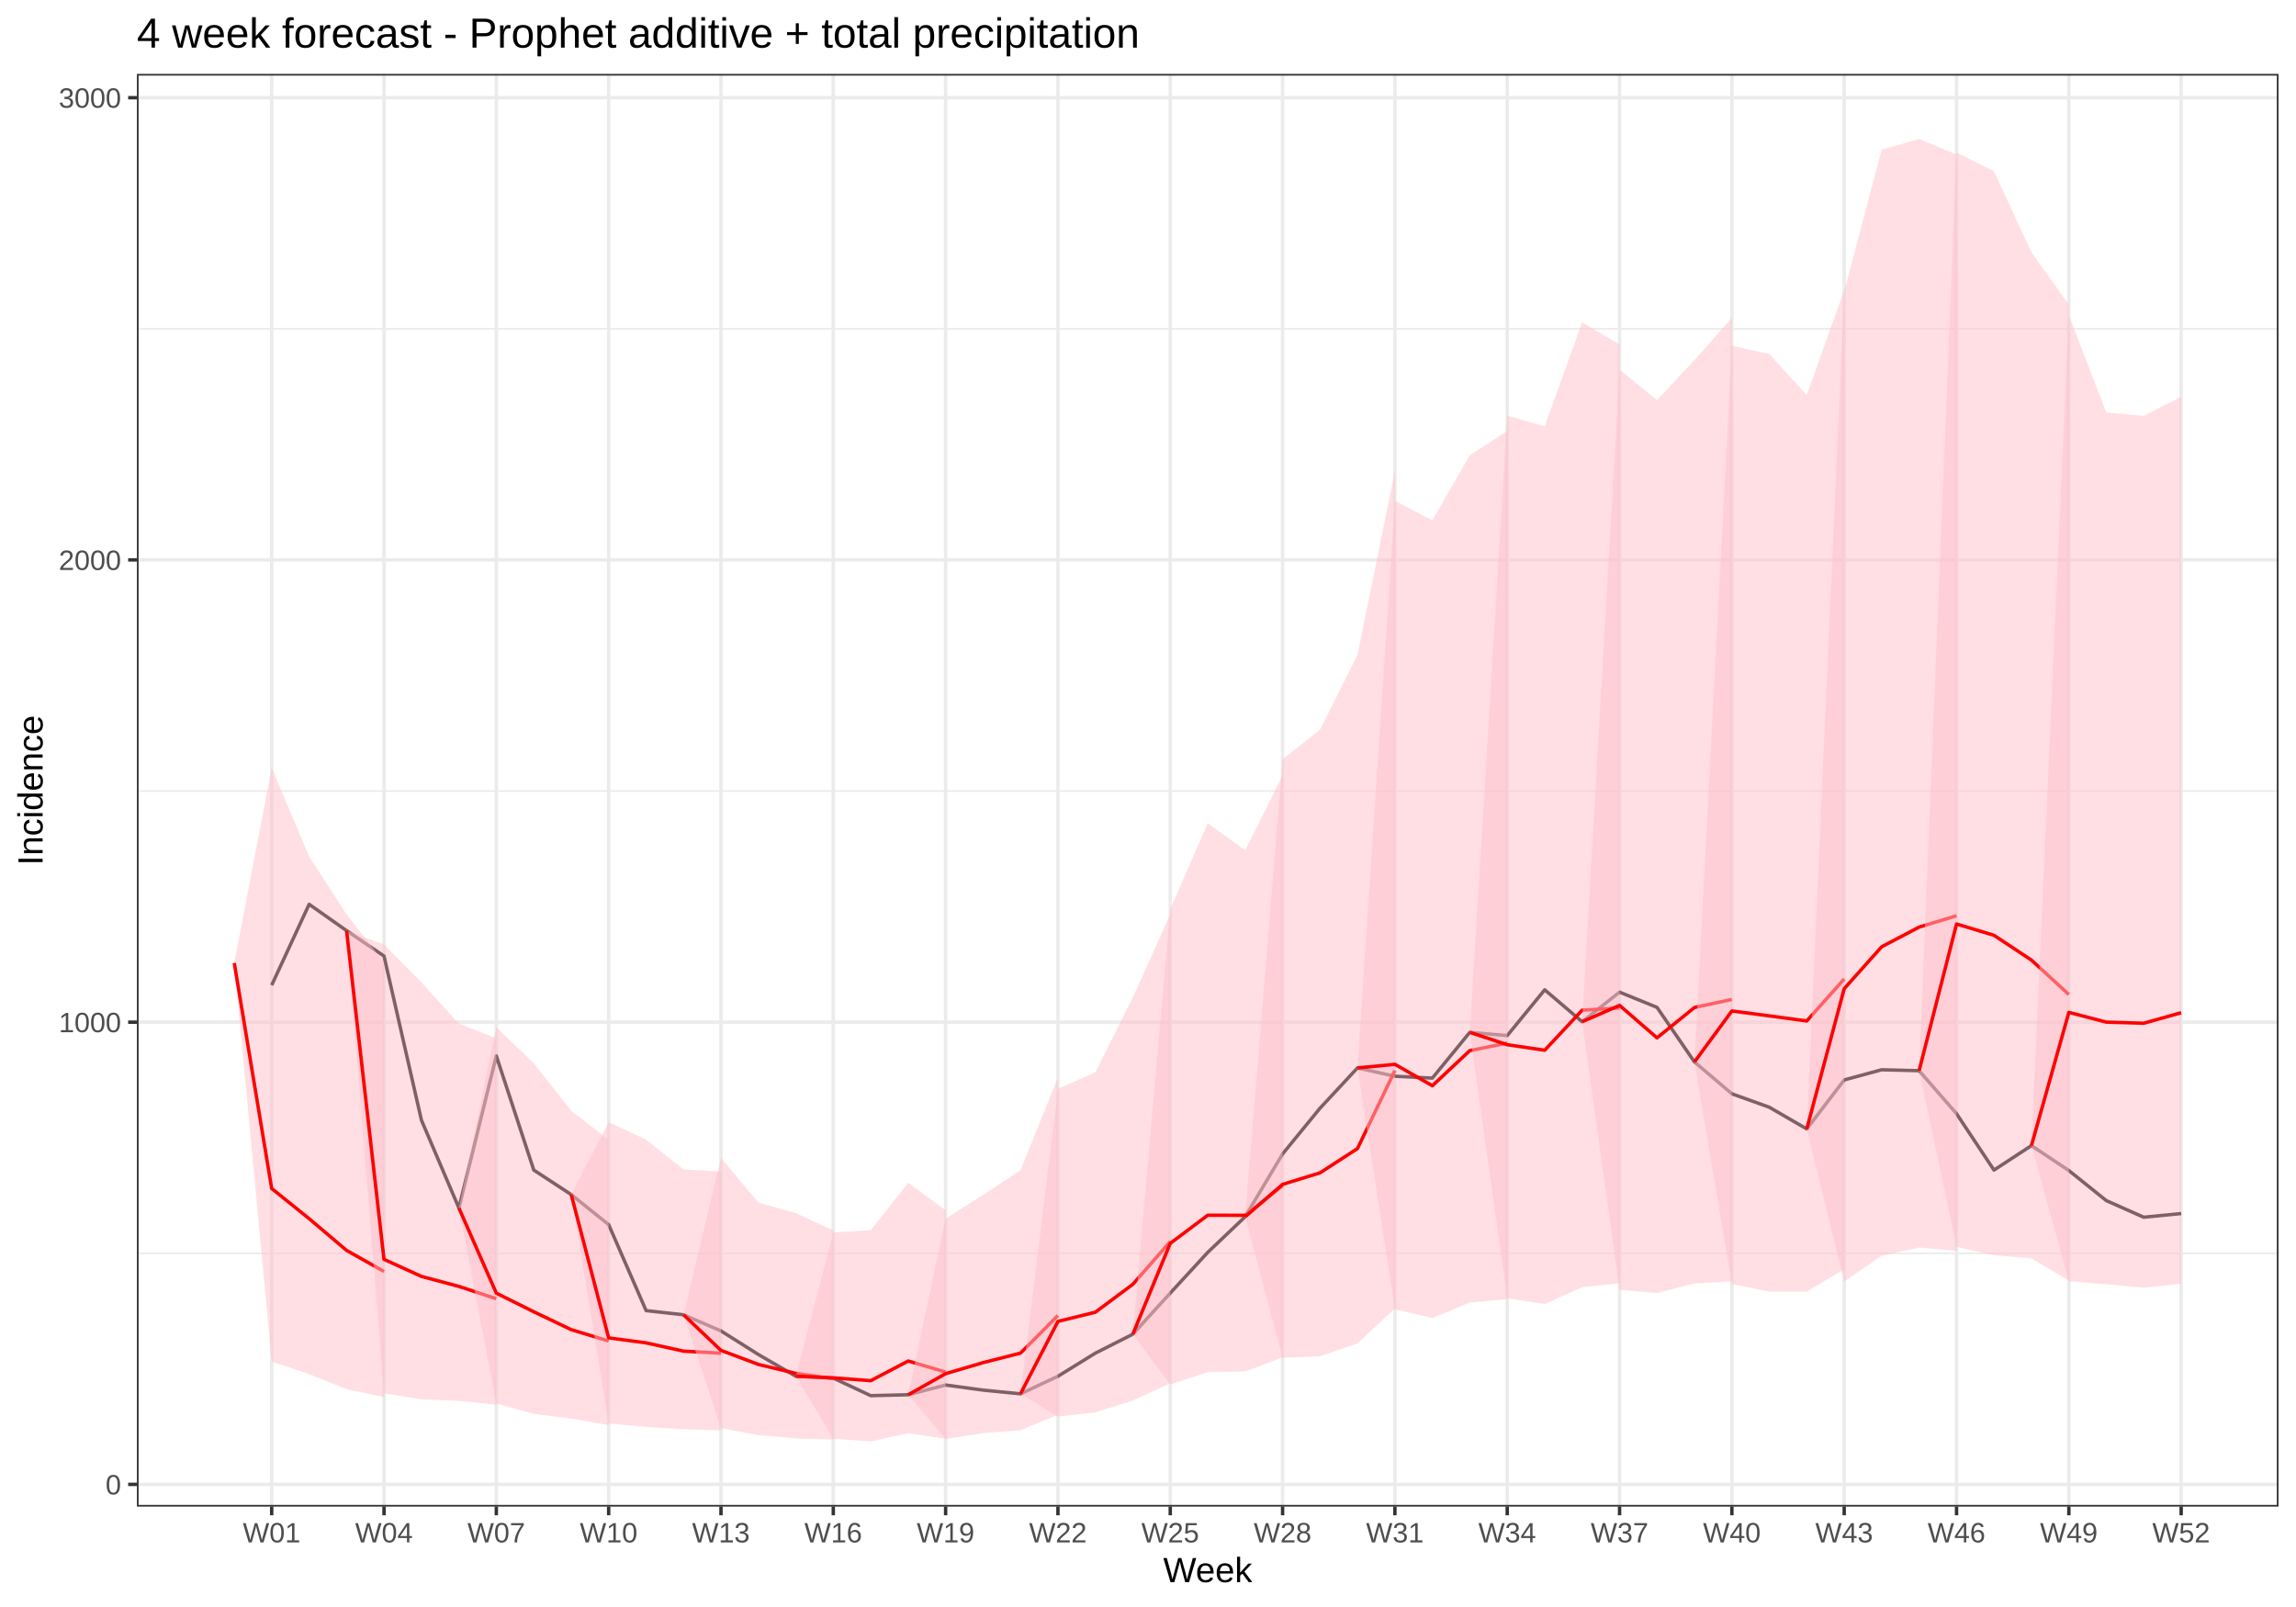
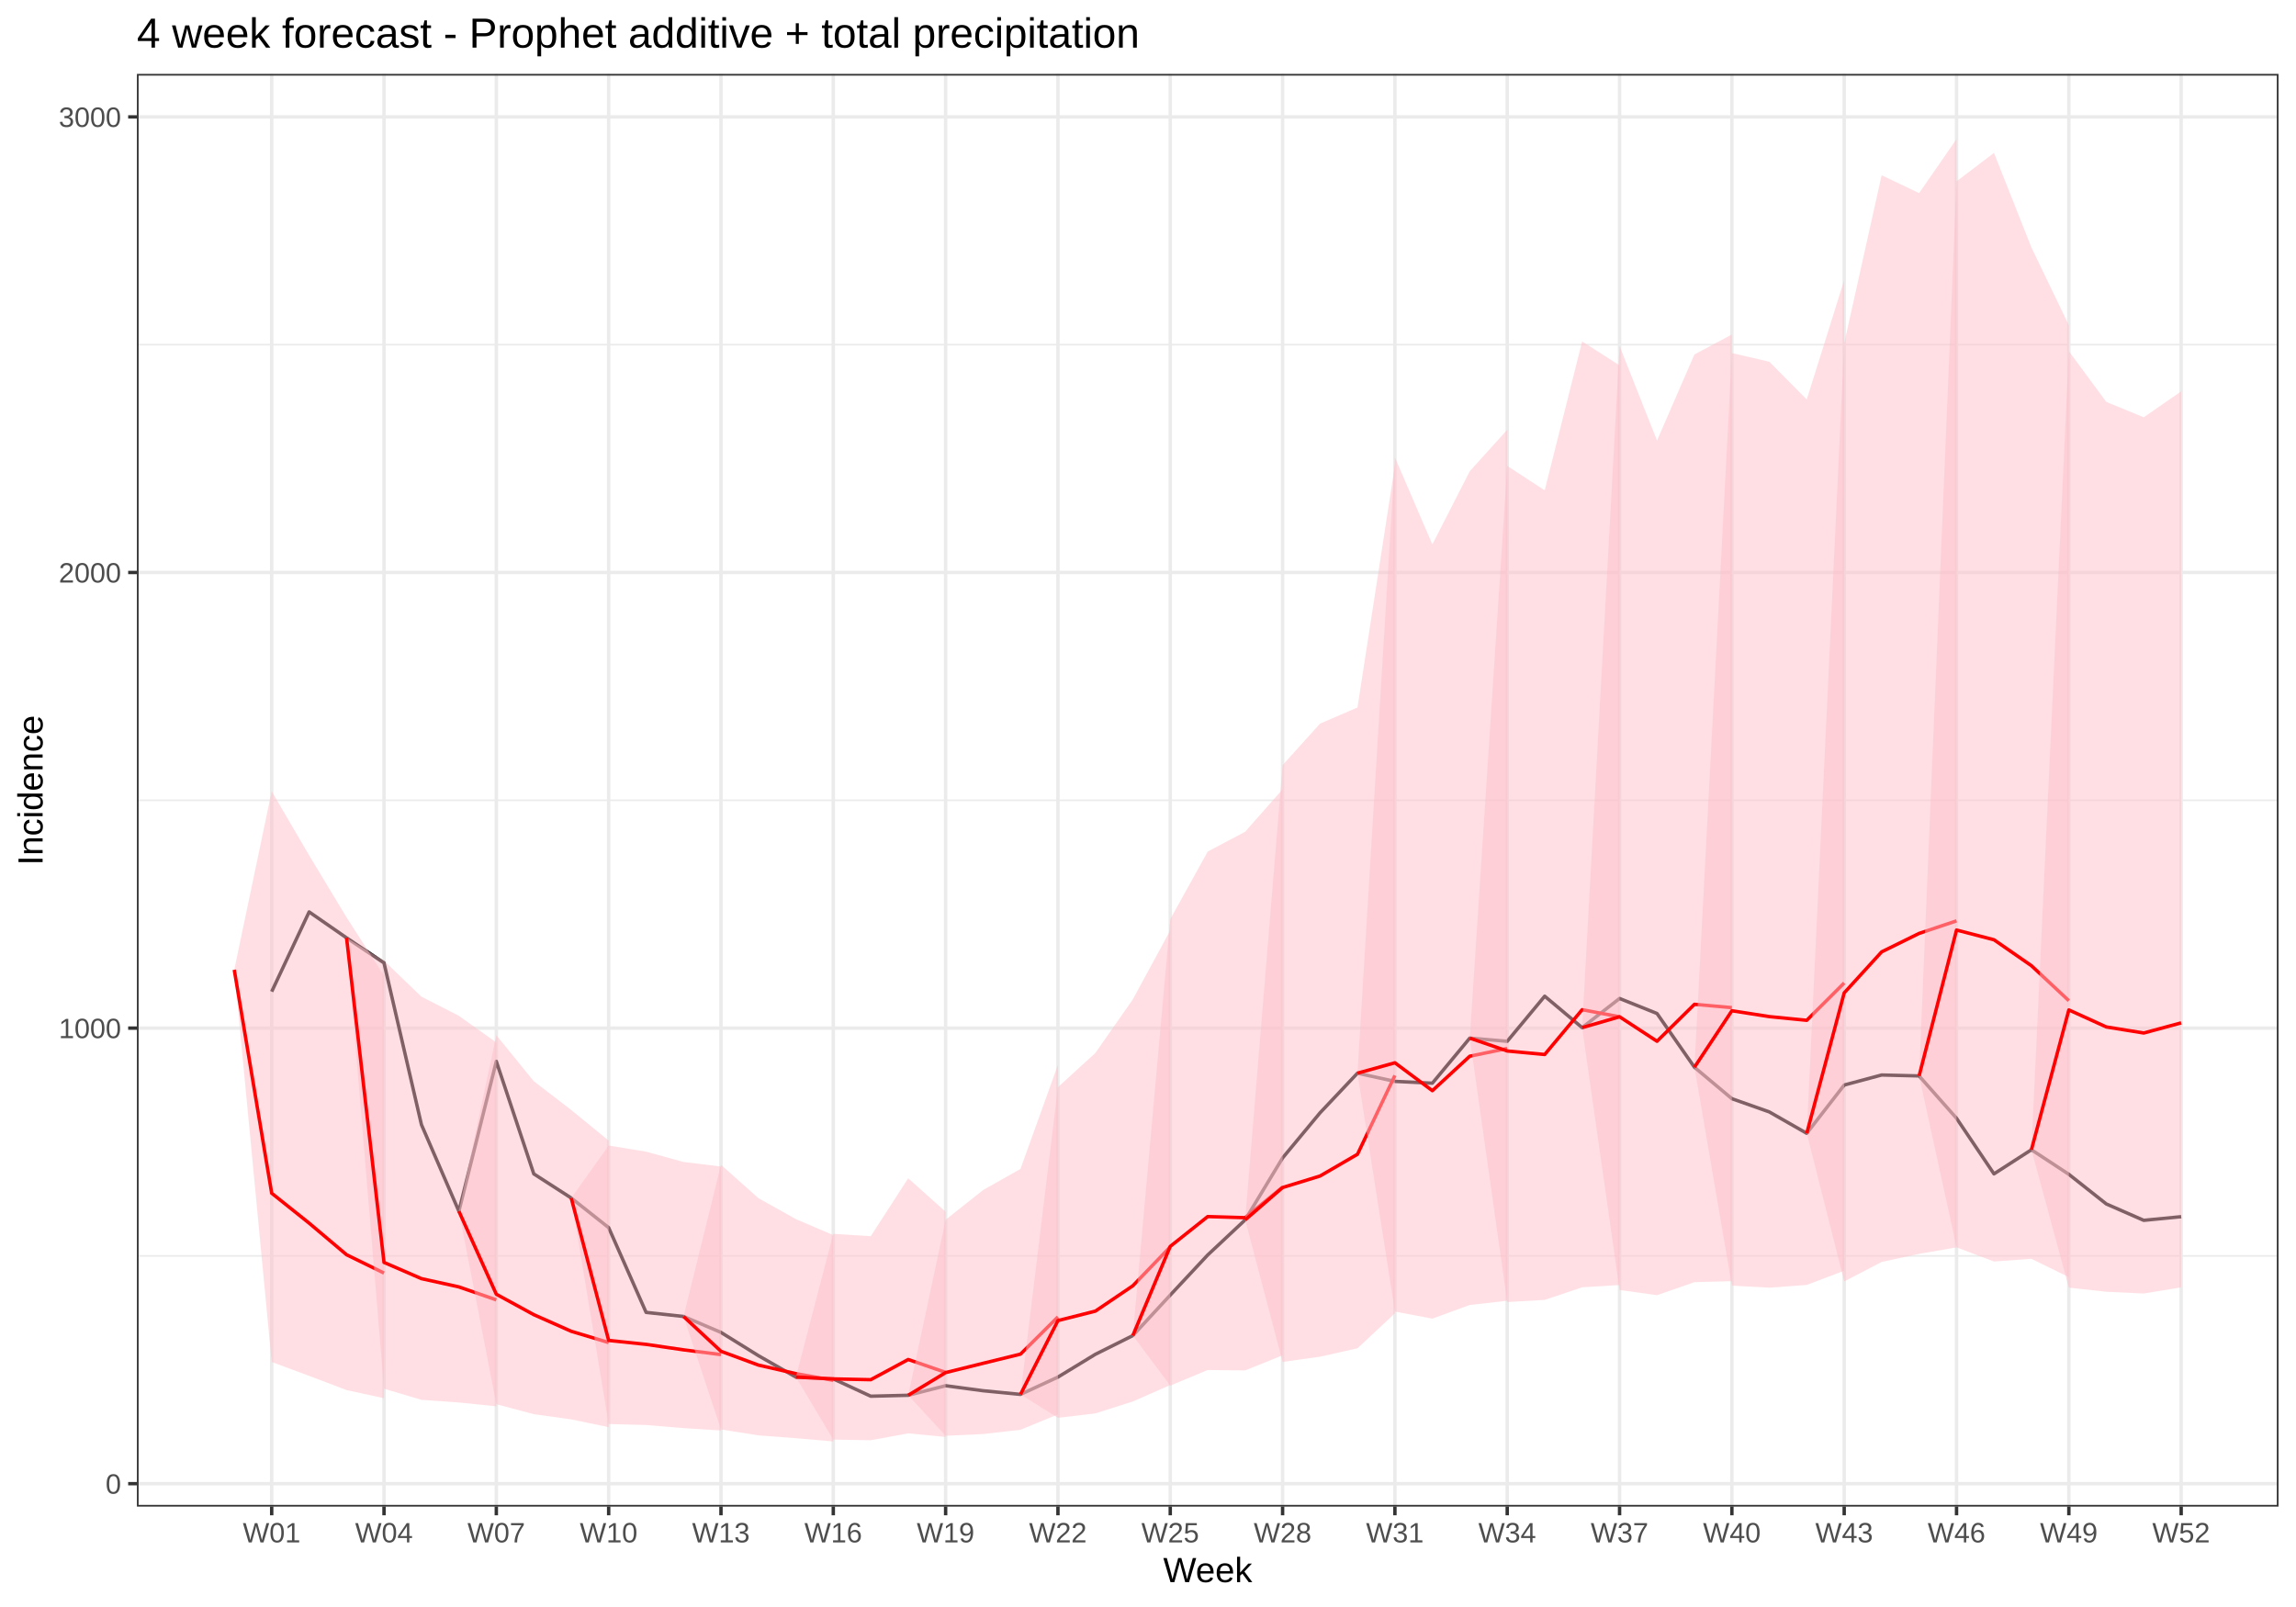
<svg xmlns="http://www.w3.org/2000/svg" class="svglite" width="720.00pt" height="504.00pt" viewBox="0 0 720.00 504.00">
  <defs>
    <style type="text/css">
    .svglite line, .svglite polyline, .svglite polygon, .svglite path, .svglite rect, .svglite circle {
      fill: none;
      stroke: #000000;
      stroke-linecap: round;
      stroke-linejoin: round;
      stroke-miterlimit: 10.00;
    }
    .svglite text {
      white-space: pre;
    }
  </style>
  </defs>
  <rect width="100%" height="100%" style="stroke: none; fill: #FFFFFF;" />
  <defs>
    <clipPath id="cpMC4wMHw3MjAuMDB8MC4wMHw1MDQuMDA=">
      <rect x="0.00" y="0.00" width="720.00" height="504.00" />
    </clipPath>
  </defs>
  <g clip-path="url(#cpMC4wMHw3MjAuMDB8MC4wMHw1MDQuMDA=)">
    <rect x="0.00" y="-0" width="720.00" height="504.00" style="stroke-width: 1.07; stroke: #FFFFFF; fill: #FFFFFF;" />
  </g>
  <defs>
    <clipPath id="cpNDIuOTN8NzE0LjUyfDIzLjE4fDQ3Mi41MA==">
      <rect x="42.93" y="23.18" width="671.59" height="449.33" />
    </clipPath>
  </defs>
  <g clip-path="url(#cpNDIuOTN8NzE0LjUyfDIzLjE4fDQ3Mi41MA==)">
    <rect x="42.93" y="23.18" width="671.59" height="449.33" style="stroke-width: 1.07; stroke: none; fill: #FFFFFF;" />
-     <polyline points="42.93,393.07 714.52,393.07 " style="stroke-width: 0.53; stroke: #EBEBEB; stroke-linecap: butt;" />
-     <polyline points="42.93,248.09 714.52,248.09 " style="stroke-width: 0.53; stroke: #EBEBEB; stroke-linecap: butt;" />
-     <polyline points="42.93,103.12 714.52,103.12 " style="stroke-width: 0.53; stroke: #EBEBEB; stroke-linecap: butt;" />
-     <polyline points="42.93,465.55 714.52,465.55 " style="stroke-width: 1.07; stroke: #EBEBEB; stroke-linecap: butt;" />
-     <polyline points="42.93,320.58 714.52,320.58 " style="stroke-width: 1.07; stroke: #EBEBEB; stroke-linecap: butt;" />
-     <polyline points="42.93,175.61 714.52,175.61 " style="stroke-width: 1.07; stroke: #EBEBEB; stroke-linecap: butt;" />
-     <polyline points="42.93,30.64 714.52,30.64 " style="stroke-width: 1.07; stroke: #EBEBEB; stroke-linecap: butt;" />
+     <polyline points="42.93,393.88 714.52,393.88 " style="stroke-width: 0.53; stroke: #EBEBEB; stroke-linecap: butt;" />
+     <polyline points="42.93,250.99 714.52,250.99 " style="stroke-width: 0.53; stroke: #EBEBEB; stroke-linecap: butt;" />
+     <polyline points="42.93,108.10 714.52,108.10 " style="stroke-width: 0.53; stroke: #EBEBEB; stroke-linecap: butt;" />
+     <polyline points="42.93,465.32 714.52,465.32 " style="stroke-width: 1.07; stroke: #EBEBEB; stroke-linecap: butt;" />
+     <polyline points="42.93,322.44 714.52,322.44 " style="stroke-width: 1.07; stroke: #EBEBEB; stroke-linecap: butt;" />
+     <polyline points="42.93,179.55 714.52,179.55 " style="stroke-width: 1.07; stroke: #EBEBEB; stroke-linecap: butt;" />
+     <polyline points="42.93,36.66 714.52,36.66 " style="stroke-width: 1.07; stroke: #EBEBEB; stroke-linecap: butt;" />
    <polyline points="85.20,472.50 85.20,23.18 " style="stroke-width: 1.07; stroke: #EBEBEB; stroke-linecap: butt;" />
    <polyline points="120.42,472.50 120.42,23.18 " style="stroke-width: 1.07; stroke: #EBEBEB; stroke-linecap: butt;" />
    <polyline points="155.64,472.50 155.64,23.18 " style="stroke-width: 1.07; stroke: #EBEBEB; stroke-linecap: butt;" />
    <polyline points="190.87,472.50 190.87,23.18 " style="stroke-width: 1.07; stroke: #EBEBEB; stroke-linecap: butt;" />
    <polyline points="226.09,472.50 226.09,23.18 " style="stroke-width: 1.07; stroke: #EBEBEB; stroke-linecap: butt;" />
    <polyline points="261.31,472.50 261.31,23.18 " style="stroke-width: 1.07; stroke: #EBEBEB; stroke-linecap: butt;" />
    <polyline points="296.54,472.50 296.54,23.18 " style="stroke-width: 1.07; stroke: #EBEBEB; stroke-linecap: butt;" />
    <polyline points="331.76,472.50 331.76,23.18 " style="stroke-width: 1.07; stroke: #EBEBEB; stroke-linecap: butt;" />
    <polyline points="366.98,472.50 366.98,23.18 " style="stroke-width: 1.07; stroke: #EBEBEB; stroke-linecap: butt;" />
    <polyline points="402.21,472.50 402.21,23.18 " style="stroke-width: 1.07; stroke: #EBEBEB; stroke-linecap: butt;" />
    <polyline points="437.43,472.50 437.43,23.18 " style="stroke-width: 1.07; stroke: #EBEBEB; stroke-linecap: butt;" />
    <polyline points="472.65,472.50 472.65,23.18 " style="stroke-width: 1.07; stroke: #EBEBEB; stroke-linecap: butt;" />
    <polyline points="507.88,472.50 507.88,23.18 " style="stroke-width: 1.07; stroke: #EBEBEB; stroke-linecap: butt;" />
    <polyline points="543.10,472.50 543.10,23.18 " style="stroke-width: 1.07; stroke: #EBEBEB; stroke-linecap: butt;" />
    <polyline points="578.32,472.50 578.32,23.18 " style="stroke-width: 1.07; stroke: #EBEBEB; stroke-linecap: butt;" />
    <polyline points="613.55,472.50 613.55,23.18 " style="stroke-width: 1.07; stroke: #EBEBEB; stroke-linecap: butt;" />
    <polyline points="648.77,472.50 648.77,23.18 " style="stroke-width: 1.07; stroke: #EBEBEB; stroke-linecap: butt;" />
    <polyline points="683.99,472.50 683.99,23.18 " style="stroke-width: 1.07; stroke: #EBEBEB; stroke-linecap: butt;" />
-     <polyline points="85.20,308.98 96.94,283.61 108.68,291.88 120.42,299.85 132.16,351.32 143.90,378.86 155.64,331.16 167.39,366.97 179.13,374.66 190.87,384.08 202.61,411.04 214.35,412.35 226.09,417.42 237.83,424.82 249.57,431.63 261.31,432.21 273.06,437.72 284.80,437.43 296.54,434.38 308.28,435.98 320.02,437.14 331.76,431.63 343.50,424.38 355.24,418.44 366.98,405.54 378.73,392.78 390.47,381.61 402.21,361.90 413.95,347.55 425.69,334.93 437.43,337.54 449.17,338.12 460.91,323.77 472.65,324.79 484.40,310.43 496.14,320.44 507.88,311.16 519.62,315.94 531.36,333.05 543.10,343.05 554.84,347.26 566.58,354.07 578.32,338.70 590.06,335.51 601.81,335.80 613.55,349.29 625.29,366.97 637.03,359.29 648.77,367.12 660.51,376.54 672.25,381.76 683.99,380.60 " style="stroke-width: 1.07; stroke-linecap: butt;" />
-     <polygon points="73.46,302.02 85.20,240.84 96.94,268.64 108.68,286.76 120.42,301.83 120.42,438.18 108.68,435.67 96.94,430.97 85.20,426.98 73.46,302.02 " style="stroke-width: 0.00; stroke: none; stroke-linecap: butt; fill: #FFC0CB; fill-opacity: 0.50;" />
-     <polyline points="73.46,302.02 85.20,240.84 96.94,268.64 108.68,286.76 120.42,301.83 " style="stroke-width: 1.07; stroke: none; stroke-linecap: butt;" />
-     <polyline points="120.42,438.18 108.68,435.67 96.94,430.97 85.20,426.98 73.46,302.02 " style="stroke-width: 1.07; stroke: none; stroke-linecap: butt;" />
-     <polyline points="73.46,302.02 85.20,372.75 96.94,382.21 108.68,392.16 120.42,398.78 " style="stroke-width: 1.07; stroke: #FF0000; stroke-linecap: butt;" />
-     <polygon points="108.68,291.88 120.42,296.24 132.16,308.10 143.90,321.08 155.64,325.64 155.64,440.55 143.90,439.35 132.16,438.86 120.42,436.98 108.68,291.88 " style="stroke-width: 0.00; stroke: none; stroke-linecap: butt; fill: #FFC0CB; fill-opacity: 0.50;" />
-     <polyline points="108.68,291.88 120.42,296.24 132.16,308.10 143.90,321.08 155.64,325.64 " style="stroke-width: 1.07; stroke: none; stroke-linecap: butt;" />
-     <polyline points="155.64,440.55 143.90,439.35 132.16,438.86 120.42,436.98 108.68,291.88 " style="stroke-width: 1.07; stroke: none; stroke-linecap: butt;" />
-     <polyline points="108.68,291.88 120.42,394.97 132.16,400.32 143.90,403.45 155.64,407.33 " style="stroke-width: 1.07; stroke: #FF0000; stroke-linecap: butt;" />
-     <polygon points="143.90,378.86 155.64,322.17 167.39,333.46 179.13,348.39 190.87,357.48 190.87,446.96 179.13,444.90 167.39,443.44 155.64,440.19 143.90,378.86 " style="stroke-width: 0.00; stroke: none; stroke-linecap: butt; fill: #FFC0CB; fill-opacity: 0.50;" />
-     <polyline points="143.90,378.86 155.64,322.17 167.39,333.46 179.13,348.39 190.87,357.48 " style="stroke-width: 1.07; stroke: none; stroke-linecap: butt;" />
-     <polyline points="190.87,446.96 179.13,444.90 167.39,443.44 155.64,440.19 143.90,378.86 " style="stroke-width: 1.07; stroke: none; stroke-linecap: butt;" />
-     <polyline points="143.90,378.86 155.64,405.57 167.39,411.41 179.13,417.02 190.87,420.58 " style="stroke-width: 1.07; stroke: #FF0000; stroke-linecap: butt;" />
-     <polygon points="179.13,374.66 190.87,351.95 202.61,357.43 214.35,366.76 226.09,367.42 226.09,448.58 214.35,448.24 202.61,447.53 190.87,446.46 179.13,374.66 " style="stroke-width: 0.00; stroke: none; stroke-linecap: butt; fill: #FFC0CB; fill-opacity: 0.50;" />
-     <polyline points="179.13,374.66 190.87,351.95 202.61,357.43 214.35,366.76 226.09,367.42 " style="stroke-width: 1.07; stroke: none; stroke-linecap: butt;" />
-     <polyline points="226.09,448.58 214.35,448.24 202.61,447.53 190.87,446.46 179.13,374.66 " style="stroke-width: 1.07; stroke: none; stroke-linecap: butt;" />
-     <polyline points="179.13,374.66 190.87,419.60 202.61,421.16 214.35,423.76 226.09,424.40 " style="stroke-width: 1.07; stroke: #FF0000; stroke-linecap: butt;" />
-     <polygon points="214.35,412.35 226.09,363.16 237.83,377.18 249.57,380.47 261.31,385.91 261.31,451.51 249.57,451.11 237.83,450.10 226.09,447.92 214.35,412.35 " style="stroke-width: 0.00; stroke: none; stroke-linecap: butt; fill: #FFC0CB; fill-opacity: 0.50;" />
-     <polyline points="214.35,412.35 226.09,363.16 237.83,377.18 249.57,380.47 261.31,385.91 " style="stroke-width: 1.07; stroke: none; stroke-linecap: butt;" />
-     <polyline points="261.31,451.51 249.57,451.11 237.83,450.10 226.09,447.92 214.35,412.35 " style="stroke-width: 1.07; stroke: none; stroke-linecap: butt;" />
-     <polyline points="214.35,412.35 226.09,423.52 237.83,427.93 249.57,430.74 261.31,432.41 " style="stroke-width: 1.07; stroke: #FF0000; stroke-linecap: butt;" />
-     <polygon points="249.57,431.63 261.31,386.52 273.06,385.81 284.80,370.92 296.54,379.59 296.54,451.26 284.80,449.46 273.06,452.08 261.31,451.25 249.57,431.63 " style="stroke-width: 0.00; stroke: none; stroke-linecap: butt; fill: #FFC0CB; fill-opacity: 0.50;" />
-     <polyline points="249.57,431.63 261.31,386.52 273.06,385.81 284.80,370.92 296.54,379.59 " style="stroke-width: 1.07; stroke: none; stroke-linecap: butt;" />
-     <polyline points="296.54,451.26 284.80,449.46 273.06,452.08 261.31,451.25 249.57,431.63 " style="stroke-width: 1.07; stroke: none; stroke-linecap: butt;" />
-     <polyline points="249.57,431.63 261.31,432.13 273.06,433.02 284.80,426.85 296.54,430.32 " style="stroke-width: 1.07; stroke: #FF0000; stroke-linecap: butt;" />
-     <polygon points="284.80,437.43 296.54,382.19 308.28,374.75 320.02,367.00 331.76,337.93 331.76,443.71 320.02,448.57 308.28,449.45 296.54,451.30 284.80,437.43 " style="stroke-width: 0.00; stroke: none; stroke-linecap: butt; fill: #FFC0CB; fill-opacity: 0.50;" />
-     <polyline points="284.80,437.43 296.54,382.19 308.28,374.75 320.02,367.00 331.76,337.93 " style="stroke-width: 1.07; stroke: none; stroke-linecap: butt;" />
-     <polyline points="331.76,443.71 320.02,448.57 308.28,449.45 296.54,451.30 284.80,437.43 " style="stroke-width: 1.07; stroke: none; stroke-linecap: butt;" />
-     <polyline points="284.80,437.43 296.54,430.82 308.28,427.36 320.02,424.37 331.76,412.58 " style="stroke-width: 1.07; stroke: #FF0000; stroke-linecap: butt;" />
-     <polygon points="320.02,437.14 331.76,341.50 343.50,336.29 355.24,312.83 366.98,286.70 366.98,433.82 355.24,439.25 343.50,442.94 331.76,444.29 320.02,437.14 " style="stroke-width: 0.00; stroke: none; stroke-linecap: butt; fill: #FFC0CB; fill-opacity: 0.50;" />
-     <polyline points="320.02,437.14 331.76,341.50 343.50,336.29 355.24,312.83 366.98,286.70 " style="stroke-width: 1.07; stroke: none; stroke-linecap: butt;" />
-     <polyline points="366.98,433.82 355.24,439.25 343.50,442.94 331.76,444.29 320.02,437.14 " style="stroke-width: 1.07; stroke: none; stroke-linecap: butt;" />
-     <polyline points="320.02,437.14 331.76,414.43 343.50,411.54 355.24,402.79 366.98,389.39 " style="stroke-width: 1.07; stroke: #FF0000; stroke-linecap: butt;" />
-     <polygon points="355.24,418.44 366.98,285.17 378.73,258.19 390.47,266.67 402.21,243.19 402.21,425.72 390.47,430.12 378.73,430.31 366.98,434.22 355.24,418.44 " style="stroke-width: 0.00; stroke: none; stroke-linecap: butt; fill: #FFC0CB; fill-opacity: 0.50;" />
-     <polyline points="355.24,418.44 366.98,285.17 378.73,258.19 390.47,266.67 402.21,243.19 " style="stroke-width: 1.07; stroke: none; stroke-linecap: butt;" />
-     <polyline points="402.21,425.72 390.47,430.12 378.73,430.31 366.98,434.22 355.24,418.44 " style="stroke-width: 1.07; stroke: none; stroke-linecap: butt;" />
-     <polyline points="355.24,418.44 366.98,389.95 378.73,381.13 390.47,381.16 402.21,371.84 " style="stroke-width: 1.07; stroke: #FF0000; stroke-linecap: butt;" />
-     <polygon points="390.47,381.61 402.21,238.11 413.95,228.82 425.69,205.38 437.43,147.65 437.43,410.34 425.69,421.33 413.95,425.35 402.21,425.82 390.47,381.61 " style="stroke-width: 0.00; stroke: none; stroke-linecap: butt; fill: #FFC0CB; fill-opacity: 0.50;" />
-     <polyline points="390.47,381.61 402.21,238.11 413.95,228.82 425.69,205.38 437.43,147.65 " style="stroke-width: 1.07; stroke: none; stroke-linecap: butt;" />
-     <polyline points="437.43,410.34 425.69,421.33 413.95,425.35 402.21,425.82 390.47,381.61 " style="stroke-width: 1.07; stroke: none; stroke-linecap: butt;" />
-     <polyline points="390.47,381.61 402.21,371.45 413.95,367.83 425.69,360.22 437.43,335.75 " style="stroke-width: 1.07; stroke: #FF0000; stroke-linecap: butt;" />
-     <polygon points="425.69,334.93 437.43,157.04 449.17,163.21 460.91,142.81 472.65,135.16 472.65,407.45 460.91,408.53 449.17,413.37 437.43,410.64 425.69,334.93 " style="stroke-width: 0.00; stroke: none; stroke-linecap: butt; fill: #FFC0CB; fill-opacity: 0.50;" />
-     <polyline points="425.69,334.93 437.43,157.04 449.17,163.21 460.91,142.81 472.65,135.16 " style="stroke-width: 1.07; stroke: none; stroke-linecap: butt;" />
-     <polyline points="472.65,407.45 460.91,408.53 449.17,413.37 437.43,410.64 425.69,334.93 " style="stroke-width: 1.07; stroke: none; stroke-linecap: butt;" />
-     <polyline points="425.69,334.93 437.43,333.80 449.17,340.52 460.91,329.50 472.65,327.15 " style="stroke-width: 1.07; stroke: #FF0000; stroke-linecap: butt;" />
-     <polygon points="460.91,323.77 472.65,130.37 484.40,133.68 496.14,101.09 507.88,108.02 507.88,402.44 496.14,403.70 484.40,408.98 472.65,407.14 460.91,323.77 " style="stroke-width: 0.00; stroke: none; stroke-linecap: butt; fill: #FFC0CB; fill-opacity: 0.50;" />
-     <polyline points="460.91,323.77 472.65,130.37 484.40,133.68 496.14,101.09 507.88,108.02 " style="stroke-width: 1.07; stroke: none; stroke-linecap: butt;" />
-     <polyline points="507.88,402.44 496.14,403.70 484.40,408.98 472.65,407.14 460.91,323.77 " style="stroke-width: 1.07; stroke: none; stroke-linecap: butt;" />
-     <polyline points="460.91,323.77 472.65,327.65 484.40,329.38 496.14,316.83 507.88,316.10 " style="stroke-width: 1.07; stroke: #FF0000; stroke-linecap: butt;" />
-     <polygon points="496.14,320.44 507.88,115.90 519.62,125.51 531.36,112.92 543.10,99.65 543.10,401.87 531.36,402.50 519.62,405.52 507.88,404.52 496.14,320.44 " style="stroke-width: 0.00; stroke: none; stroke-linecap: butt; fill: #FFC0CB; fill-opacity: 0.50;" />
-     <polyline points="496.14,320.44 507.88,115.90 519.62,125.51 531.36,112.92 543.10,99.65 " style="stroke-width: 1.07; stroke: none; stroke-linecap: butt;" />
-     <polyline points="543.10,401.87 531.36,402.50 519.62,405.52 507.88,404.52 496.14,320.44 " style="stroke-width: 1.07; stroke: none; stroke-linecap: butt;" />
-     <polyline points="496.14,320.44 507.88,315.32 519.62,325.50 531.36,315.98 543.10,313.45 " style="stroke-width: 1.07; stroke: #FF0000; stroke-linecap: butt;" />
-     <polygon points="531.36,333.05 543.10,108.46 554.84,111.07 566.58,123.91 578.32,91.02 578.32,398.05 566.58,405.11 554.84,405.08 543.10,402.71 531.36,333.05 " style="stroke-width: 0.00; stroke: none; stroke-linecap: butt; fill: #FFC0CB; fill-opacity: 0.50;" />
-     <polyline points="531.36,333.05 543.10,108.46 554.84,111.07 566.58,123.91 578.32,91.02 " style="stroke-width: 1.07; stroke: none; stroke-linecap: butt;" />
-     <polyline points="578.32,398.05 566.58,405.11 554.84,405.08 543.10,402.71 531.36,333.05 " style="stroke-width: 1.07; stroke: none; stroke-linecap: butt;" />
-     <polyline points="531.36,333.05 543.10,317.07 554.84,318.61 566.58,320.20 578.32,307.04 " style="stroke-width: 1.07; stroke: #FF0000; stroke-linecap: butt;" />
-     <polygon points="566.58,354.07 578.32,91.42 590.06,46.96 601.81,43.60 613.55,48.46 613.55,392.31 601.81,391.26 590.06,393.83 578.32,401.94 566.58,354.07 " style="stroke-width: 0.00; stroke: none; stroke-linecap: butt; fill: #FFC0CB; fill-opacity: 0.50;" />
-     <polyline points="566.58,354.07 578.32,91.42 590.06,46.96 601.81,43.60 613.55,48.46 " style="stroke-width: 1.07; stroke: none; stroke-linecap: butt;" />
-     <polyline points="613.55,392.31 601.81,391.26 590.06,393.83 578.32,401.94 566.58,354.07 " style="stroke-width: 1.07; stroke: none; stroke-linecap: butt;" />
-     <polyline points="566.58,354.07 578.32,310.08 590.06,296.94 601.81,290.77 613.55,287.20 " style="stroke-width: 1.07; stroke: #FF0000; stroke-linecap: butt;" />
-     <polygon points="601.81,335.80 613.55,47.83 625.29,53.72 637.03,79.14 648.77,95.57 648.77,401.69 637.03,394.63 625.29,393.70 613.55,391.05 601.81,335.80 " style="stroke-width: 0.00; stroke: none; stroke-linecap: butt; fill: #FFC0CB; fill-opacity: 0.50;" />
-     <polyline points="601.81,335.80 613.55,47.83 625.29,53.72 637.03,79.14 648.77,95.57 " style="stroke-width: 1.07; stroke: none; stroke-linecap: butt;" />
-     <polyline points="648.77,401.69 637.03,394.63 625.29,393.70 613.55,391.05 601.81,335.80 " style="stroke-width: 1.07; stroke: none; stroke-linecap: butt;" />
-     <polyline points="601.81,335.80 613.55,289.79 625.29,293.34 637.03,301.11 648.77,311.91 " style="stroke-width: 1.07; stroke: #FF0000; stroke-linecap: butt;" />
-     <polygon points="637.03,359.29 648.77,98.83 660.51,129.39 672.25,130.41 683.99,124.44 683.99,402.59 672.25,403.88 660.51,402.78 648.77,401.81 637.03,359.29 " style="stroke-width: 0.00; stroke: none; stroke-linecap: butt; fill: #FFC0CB; fill-opacity: 0.50;" />
-     <polyline points="637.03,359.29 648.77,98.83 660.51,129.39 672.25,130.41 683.99,124.44 " style="stroke-width: 1.07; stroke: none; stroke-linecap: butt;" />
-     <polyline points="683.99,402.59 672.25,403.88 660.51,402.78 648.77,401.81 637.03,359.29 " style="stroke-width: 1.07; stroke: none; stroke-linecap: butt;" />
-     <polyline points="637.03,359.29 648.77,317.51 660.51,320.57 672.25,320.92 683.99,317.61 " style="stroke-width: 1.07; stroke: #FF0000; stroke-linecap: butt;" />
+     <polyline points="85.20,311.00 96.94,286.00 108.68,294.14 120.42,302.00 132.16,352.73 143.90,379.88 155.64,332.87 167.39,368.16 179.13,375.73 190.87,385.02 202.61,411.60 214.35,412.88 226.09,417.88 237.83,425.17 249.57,431.89 261.31,432.46 273.06,437.89 284.80,437.60 296.54,434.60 308.28,436.17 320.02,437.32 331.76,431.89 343.50,424.74 355.24,418.88 366.98,406.17 378.73,393.59 390.47,382.59 402.21,363.16 413.95,349.01 425.69,336.58 437.43,339.15 449.17,339.72 460.91,325.58 472.65,326.58 484.40,312.43 496.14,322.29 507.88,313.15 519.62,317.86 531.36,334.72 543.10,344.58 554.84,348.73 566.58,355.44 578.32,340.30 590.06,337.15 601.81,337.44 613.55,350.73 625.29,368.16 637.03,360.59 648.77,368.30 660.51,377.59 672.25,382.73 683.99,381.59 " style="stroke-width: 1.07; stroke-linecap: butt;" />
+     <polygon points="73.46,304.15 85.20,248.16 96.94,268.26 108.68,287.72 120.42,305.97 120.42,438.52 108.68,435.97 96.94,431.51 85.20,427.15 73.46,304.15 " style="stroke-width: 0.00; stroke: none; stroke-linecap: butt; fill: #FFC0CB; fill-opacity: 0.50;" />
+     <polyline points="73.46,304.15 85.20,248.16 96.94,268.26 108.68,287.72 120.42,305.97 " style="stroke-width: 1.07; stroke: none; stroke-linecap: butt;" />
+     <polyline points="120.42,438.52 108.68,435.97 96.94,431.51 85.20,427.15 73.46,304.15 " style="stroke-width: 1.07; stroke: none; stroke-linecap: butt;" />
+     <polyline points="73.46,304.15 85.20,374.23 96.94,383.61 108.68,393.52 120.42,399.27 " style="stroke-width: 1.07; stroke: #FF0000; stroke-linecap: butt;" />
+     <polygon points="108.68,294.14 120.42,301.29 132.16,312.59 143.90,318.59 155.64,326.96 155.64,441.06 143.90,439.86 132.16,439.03 120.42,435.54 108.68,294.14 " style="stroke-width: 0.00; stroke: none; stroke-linecap: butt; fill: #FFC0CB; fill-opacity: 0.50;" />
+     <polyline points="108.68,294.14 120.42,301.29 132.16,312.59 143.90,318.59 155.64,326.96 " style="stroke-width: 1.07; stroke: none; stroke-linecap: butt;" />
+     <polyline points="155.64,441.06 143.90,439.86 132.16,439.03 120.42,435.54 108.68,294.14 " style="stroke-width: 1.07; stroke: none; stroke-linecap: butt;" />
+     <polyline points="108.68,294.14 120.42,395.93 132.16,401.02 143.90,403.61 155.64,407.68 " style="stroke-width: 1.07; stroke: #FF0000; stroke-linecap: butt;" />
+     <polygon points="143.90,379.88 155.64,324.67 167.39,339.10 179.13,348.12 190.87,357.73 190.87,447.60 179.13,445.15 167.39,443.53 155.64,440.40 143.90,379.88 " style="stroke-width: 0.00; stroke: none; stroke-linecap: butt; fill: #FFC0CB; fill-opacity: 0.50;" />
+     <polyline points="143.90,379.88 155.64,324.67 167.39,339.10 179.13,348.12 190.87,357.73 " style="stroke-width: 1.07; stroke: none; stroke-linecap: butt;" />
+     <polyline points="190.87,447.60 179.13,445.15 167.39,443.53 155.64,440.40 143.90,379.88 " style="stroke-width: 1.07; stroke: none; stroke-linecap: butt;" />
+     <polyline points="143.90,379.88 155.64,405.91 167.39,412.32 179.13,417.53 190.87,421.07 " style="stroke-width: 1.07; stroke: #FF0000; stroke-linecap: butt;" />
+     <polygon points="179.13,375.73 190.87,359.27 202.61,361.20 214.35,364.43 226.09,365.85 226.09,448.64 214.35,447.90 202.61,446.92 190.87,446.61 179.13,375.73 " style="stroke-width: 0.00; stroke: none; stroke-linecap: butt; fill: #FFC0CB; fill-opacity: 0.50;" />
+     <polyline points="179.13,375.73 190.87,359.27 202.61,361.20 214.35,364.43 226.09,365.85 " style="stroke-width: 1.07; stroke: none; stroke-linecap: butt;" />
+     <polyline points="226.09,448.64 214.35,447.90 202.61,446.92 190.87,446.61 179.13,375.73 " style="stroke-width: 1.07; stroke: none; stroke-linecap: butt;" />
+     <polyline points="179.13,375.73 190.87,420.40 202.61,421.63 214.35,423.35 226.09,424.84 " style="stroke-width: 1.07; stroke: #FF0000; stroke-linecap: butt;" />
+     <polygon points="214.35,412.88 226.09,365.31 237.83,375.77 249.57,382.35 261.31,387.37 261.31,452.08 249.57,451.06 237.83,450.17 226.09,448.32 214.35,412.88 " style="stroke-width: 0.00; stroke: none; stroke-linecap: butt; fill: #FFC0CB; fill-opacity: 0.50;" />
+     <polyline points="214.35,412.88 226.09,365.31 237.83,375.77 249.57,382.35 261.31,387.37 " style="stroke-width: 1.07; stroke: none; stroke-linecap: butt;" />
+     <polyline points="261.31,452.08 249.57,451.06 237.83,450.17 226.09,448.32 214.35,412.88 " style="stroke-width: 1.07; stroke: none; stroke-linecap: butt;" />
+     <polyline points="214.35,412.88 226.09,423.80 237.83,428.13 249.57,430.81 261.31,432.91 " style="stroke-width: 1.07; stroke: #FF0000; stroke-linecap: butt;" />
+     <polygon points="249.57,431.89 261.31,386.97 273.06,387.71 284.80,369.54 296.54,380.04 296.54,450.66 284.80,449.54 273.06,451.70 261.31,451.50 249.57,431.89 " style="stroke-width: 0.00; stroke: none; stroke-linecap: butt; fill: #FFC0CB; fill-opacity: 0.50;" />
+     <polyline points="249.57,431.89 261.31,386.97 273.06,387.71 284.80,369.54 296.54,380.04 " style="stroke-width: 1.07; stroke: none; stroke-linecap: butt;" />
+     <polyline points="296.54,450.66 284.80,449.54 273.06,451.70 261.31,451.50 249.57,431.89 " style="stroke-width: 1.07; stroke: none; stroke-linecap: butt;" />
+     <polyline points="249.57,431.89 261.31,432.46 273.06,432.71 284.80,426.38 296.54,430.43 " style="stroke-width: 1.07; stroke: #FF0000; stroke-linecap: butt;" />
+     <polygon points="284.80,437.60 296.54,382.55 308.28,373.24 320.02,366.60 331.76,333.94 331.76,443.59 320.02,448.41 308.28,449.75 296.54,450.30 284.80,437.60 " style="stroke-width: 0.00; stroke: none; stroke-linecap: butt; fill: #FFC0CB; fill-opacity: 0.50;" />
+     <polyline points="284.80,437.60 296.54,382.55 308.28,373.24 320.02,366.60 331.76,333.94 " style="stroke-width: 1.07; stroke: none; stroke-linecap: butt;" />
+     <polyline points="331.76,443.59 320.02,448.41 308.28,449.75 296.54,450.30 284.80,437.60 " style="stroke-width: 1.07; stroke: none; stroke-linecap: butt;" />
+     <polyline points="284.80,437.60 296.54,430.48 308.28,427.57 320.02,424.69 331.76,413.01 " style="stroke-width: 1.07; stroke: #FF0000; stroke-linecap: butt;" />
+     <polygon points="320.02,437.32 331.76,340.96 343.50,330.24 355.24,313.43 366.98,291.81 366.98,434.38 355.24,439.54 343.50,443.28 331.76,444.67 320.02,437.32 " style="stroke-width: 0.00; stroke: none; stroke-linecap: butt; fill: #FFC0CB; fill-opacity: 0.50;" />
+     <polyline points="320.02,437.32 331.76,340.96 343.50,330.24 355.24,313.43 366.98,291.81 " style="stroke-width: 1.07; stroke: none; stroke-linecap: butt;" />
+     <polyline points="366.98,434.38 355.24,439.54 343.50,443.28 331.76,444.67 320.02,437.32 " style="stroke-width: 1.07; stroke: none; stroke-linecap: butt;" />
+     <polyline points="320.02,437.32 331.76,414.17 343.50,411.20 355.24,403.26 366.98,391.05 " style="stroke-width: 1.07; stroke: #FF0000; stroke-linecap: butt;" />
+     <polygon points="355.24,418.88 366.98,288.30 378.73,267.07 390.47,260.86 402.21,247.54 402.21,425.07 390.47,429.80 378.73,429.67 366.98,434.57 355.24,418.88 " style="stroke-width: 0.00; stroke: none; stroke-linecap: butt; fill: #FFC0CB; fill-opacity: 0.50;" />
+     <polyline points="355.24,418.88 366.98,288.30 378.73,267.07 390.47,260.86 402.21,247.54 " style="stroke-width: 1.07; stroke: none; stroke-linecap: butt;" />
+     <polyline points="402.21,425.07 390.47,429.80 378.73,429.67 366.98,434.57 355.24,418.88 " style="stroke-width: 1.07; stroke: none; stroke-linecap: butt;" />
+     <polyline points="355.24,418.88 366.98,390.90 378.73,381.55 390.47,381.90 402.21,372.30 " style="stroke-width: 1.07; stroke: #FF0000; stroke-linecap: butt;" />
+     <polygon points="390.47,382.59 402.21,239.96 413.95,226.95 425.69,221.88 437.43,145.92 437.43,411.89 425.69,422.86 413.95,425.50 402.21,427.13 390.47,382.59 " style="stroke-width: 0.00; stroke: none; stroke-linecap: butt; fill: #FFC0CB; fill-opacity: 0.50;" />
+     <polyline points="390.47,382.59 402.21,239.96 413.95,226.95 425.69,221.88 437.43,145.92 " style="stroke-width: 1.07; stroke: none; stroke-linecap: butt;" />
+     <polyline points="437.43,411.89 425.69,422.86 413.95,425.50 402.21,427.13 390.47,382.59 " style="stroke-width: 1.07; stroke: none; stroke-linecap: butt;" />
+     <polyline points="390.47,382.59 402.21,372.44 413.95,368.83 425.69,362.01 437.43,337.29 " style="stroke-width: 1.07; stroke: #FF0000; stroke-linecap: butt;" />
+     <polygon points="425.69,336.58 437.43,143.44 449.17,170.75 460.91,147.78 472.65,134.79 472.65,407.95 460.91,409.27 449.17,413.56 437.43,411.35 425.69,336.58 " style="stroke-width: 0.00; stroke: none; stroke-linecap: butt; fill: #FFC0CB; fill-opacity: 0.50;" />
+     <polyline points="425.69,336.58 437.43,143.44 449.17,170.75 460.91,147.78 472.65,134.79 " style="stroke-width: 1.07; stroke: none; stroke-linecap: butt;" />
+     <polyline points="472.65,407.95 460.91,409.27 449.17,413.56 437.43,411.35 425.69,336.58 " style="stroke-width: 1.07; stroke: none; stroke-linecap: butt;" />
+     <polyline points="425.69,336.58 437.43,333.32 449.17,342.07 460.91,331.25 472.65,328.83 " style="stroke-width: 1.07; stroke: #FF0000; stroke-linecap: butt;" />
+     <polygon points="460.91,325.58 472.65,146.11 484.40,153.79 496.14,107.09 507.88,114.60 507.88,403.01 496.14,403.73 484.40,407.68 472.65,408.36 460.91,325.58 " style="stroke-width: 0.00; stroke: none; stroke-linecap: butt; fill: #FFC0CB; fill-opacity: 0.50;" />
+     <polyline points="460.91,325.58 472.65,146.11 484.40,153.79 496.14,107.09 507.88,114.60 " style="stroke-width: 1.07; stroke: none; stroke-linecap: butt;" />
+     <polyline points="507.88,403.01 496.14,403.73 484.40,407.68 472.65,408.36 460.91,325.58 " style="stroke-width: 1.07; stroke: none; stroke-linecap: butt;" />
+     <polyline points="460.91,325.58 472.65,329.62 484.40,330.72 496.14,316.67 507.88,318.91 " style="stroke-width: 1.07; stroke: #FF0000; stroke-linecap: butt;" />
+     <polygon points="496.14,322.29 507.88,108.53 519.62,138.17 531.36,111.16 543.10,104.90 543.10,401.81 531.36,402.12 519.62,406.20 507.88,404.58 496.14,322.29 " style="stroke-width: 0.00; stroke: none; stroke-linecap: butt; fill: #FFC0CB; fill-opacity: 0.50;" />
+     <polyline points="496.14,322.29 507.88,108.53 519.62,138.17 531.36,111.16 543.10,104.90 " style="stroke-width: 1.07; stroke: none; stroke-linecap: butt;" />
+     <polyline points="543.10,401.81 531.36,402.12 519.62,406.20 507.88,404.58 496.14,322.29 " style="stroke-width: 1.07; stroke: none; stroke-linecap: butt;" />
+     <polyline points="496.14,322.29 507.88,318.89 519.62,326.57 531.36,314.98 543.10,316.03 " style="stroke-width: 1.07; stroke: #FF0000; stroke-linecap: butt;" />
+     <polygon points="531.36,334.72 543.10,110.73 554.84,113.45 566.58,125.30 578.32,87.83 578.32,398.53 566.58,402.99 554.84,403.85 543.10,403.21 531.36,334.72 " style="stroke-width: 0.00; stroke: none; stroke-linecap: butt; fill: #FFC0CB; fill-opacity: 0.50;" />
+     <polyline points="531.36,334.72 543.10,110.73 554.84,113.45 566.58,125.30 578.32,87.83 " style="stroke-width: 1.07; stroke: none; stroke-linecap: butt;" />
+     <polyline points="578.32,398.53 566.58,402.99 554.84,403.85 543.10,403.21 531.36,334.72 " style="stroke-width: 1.07; stroke: none; stroke-linecap: butt;" />
+     <polyline points="531.36,334.72 543.10,317.00 554.84,318.84 566.58,320.00 578.32,308.28 " style="stroke-width: 1.07; stroke: #FF0000; stroke-linecap: butt;" />
+     <polygon points="566.58,355.44 578.32,107.67 590.06,54.96 601.81,60.57 613.55,43.60 613.55,391.21 601.81,393.24 590.06,395.78 578.32,401.90 566.58,355.44 " style="stroke-width: 0.00; stroke: none; stroke-linecap: butt; fill: #FFC0CB; fill-opacity: 0.50;" />
+     <polyline points="566.58,355.44 578.32,107.67 590.06,54.96 601.81,60.57 613.55,43.60 " style="stroke-width: 1.07; stroke: none; stroke-linecap: butt;" />
+     <polyline points="613.55,391.21 601.81,393.24 590.06,395.78 578.32,401.90 566.58,355.44 " style="stroke-width: 1.07; stroke: none; stroke-linecap: butt;" />
+     <polyline points="566.58,355.44 578.32,311.40 590.06,298.53 601.81,292.74 613.55,288.80 " style="stroke-width: 1.07; stroke: #FF0000; stroke-linecap: butt;" />
+     <polygon points="601.81,337.44 613.55,56.87 625.29,47.96 637.03,77.61 648.77,102.00 648.77,400.55 637.03,394.80 625.29,395.64 613.55,391.21 601.81,337.44 " style="stroke-width: 0.00; stroke: none; stroke-linecap: butt; fill: #FFC0CB; fill-opacity: 0.50;" />
+     <polyline points="601.81,337.44 613.55,56.87 625.29,47.96 637.03,77.61 648.77,102.00 " style="stroke-width: 1.07; stroke: none; stroke-linecap: butt;" />
+     <polyline points="648.77,400.55 637.03,394.80 625.29,395.64 613.55,391.21 601.81,337.44 " style="stroke-width: 1.07; stroke: none; stroke-linecap: butt;" />
+     <polyline points="601.81,337.44 613.55,291.69 625.29,294.74 637.03,302.87 648.77,313.85 " style="stroke-width: 1.07; stroke: #FF0000; stroke-linecap: butt;" />
+     <polygon points="637.03,360.59 648.77,110.14 660.51,126.05 672.25,130.88 683.99,122.74 683.99,403.75 672.25,405.68 660.51,405.13 648.77,403.84 637.03,360.59 " style="stroke-width: 0.00; stroke: none; stroke-linecap: butt; fill: #FFC0CB; fill-opacity: 0.50;" />
+     <polyline points="637.03,360.59 648.77,110.14 660.51,126.05 672.25,130.88 683.99,122.74 " style="stroke-width: 1.07; stroke: none; stroke-linecap: butt;" />
+     <polyline points="683.99,403.75 672.25,405.68 660.51,405.13 648.77,403.84 637.03,360.59 " style="stroke-width: 1.07; stroke: none; stroke-linecap: butt;" />
+     <polyline points="637.03,360.59 648.77,316.74 660.51,322.08 672.25,323.98 683.99,320.80 " style="stroke-width: 1.07; stroke: #FF0000; stroke-linecap: butt;" />
    <rect x="42.93" y="23.18" width="671.59" height="449.33" style="stroke-width: 1.07; stroke: #333333;" />
  </g>
  <g clip-path="url(#cpMC4wMHw3MjAuMDB8MC4wMHw1MDQuMDA=)">
-     <text x="38.00" y="468.70" text-anchor="end" style="font-size: 8.80px;fill: #4D4D4D; font-family: &quot;Arial&quot;;" textLength="4.90px" lengthAdjust="spacingAndGlyphs">0</text>
-     <text x="38.00" y="323.73" text-anchor="end" style="font-size: 8.80px;fill: #4D4D4D; font-family: &quot;Arial&quot;;" textLength="19.58px" lengthAdjust="spacingAndGlyphs">1000</text>
-     <text x="38.00" y="178.76" text-anchor="end" style="font-size: 8.80px;fill: #4D4D4D; font-family: &quot;Arial&quot;;" textLength="19.58px" lengthAdjust="spacingAndGlyphs">2000</text>
-     <text x="38.00" y="33.79" text-anchor="end" style="font-size: 8.80px;fill: #4D4D4D; font-family: &quot;Arial&quot;;" textLength="19.58px" lengthAdjust="spacingAndGlyphs">3000</text>
-     <polyline points="40.19,465.55 42.93,465.55 " style="stroke-width: 1.07; stroke: #333333; stroke-linecap: butt;" />
-     <polyline points="40.19,320.58 42.93,320.58 " style="stroke-width: 1.07; stroke: #333333; stroke-linecap: butt;" />
-     <polyline points="40.19,175.61 42.93,175.61 " style="stroke-width: 1.07; stroke: #333333; stroke-linecap: butt;" />
-     <polyline points="40.19,30.64 42.93,30.64 " style="stroke-width: 1.07; stroke: #333333; stroke-linecap: butt;" />
+     <text x="38.00" y="468.47" text-anchor="end" style="font-size: 8.80px;fill: #4D4D4D; font-family: &quot;Arial&quot;;" textLength="4.90px" lengthAdjust="spacingAndGlyphs">0</text>
+     <text x="38.00" y="325.59" text-anchor="end" style="font-size: 8.80px;fill: #4D4D4D; font-family: &quot;Arial&quot;;" textLength="19.58px" lengthAdjust="spacingAndGlyphs">1000</text>
+     <text x="38.00" y="182.70" text-anchor="end" style="font-size: 8.80px;fill: #4D4D4D; font-family: &quot;Arial&quot;;" textLength="19.58px" lengthAdjust="spacingAndGlyphs">2000</text>
+     <text x="38.00" y="39.81" text-anchor="end" style="font-size: 8.80px;fill: #4D4D4D; font-family: &quot;Arial&quot;;" textLength="19.58px" lengthAdjust="spacingAndGlyphs">3000</text>
+     <polyline points="40.19,465.32 42.93,465.32 " style="stroke-width: 1.07; stroke: #333333; stroke-linecap: butt;" />
+     <polyline points="40.19,322.44 42.93,322.44 " style="stroke-width: 1.07; stroke: #333333; stroke-linecap: butt;" />
+     <polyline points="40.19,179.55 42.93,179.55 " style="stroke-width: 1.07; stroke: #333333; stroke-linecap: butt;" />
+     <polyline points="40.19,36.66 42.93,36.66 " style="stroke-width: 1.07; stroke: #333333; stroke-linecap: butt;" />
    <polyline points="85.20,475.24 85.20,472.50 " style="stroke-width: 1.07; stroke: #333333; stroke-linecap: butt;" />
    <polyline points="120.42,475.24 120.42,472.50 " style="stroke-width: 1.07; stroke: #333333; stroke-linecap: butt;" />
    <polyline points="155.64,475.24 155.64,472.50 " style="stroke-width: 1.07; stroke: #333333; stroke-linecap: butt;" />
    <polyline points="190.87,475.24 190.87,472.50 " style="stroke-width: 1.07; stroke: #333333; stroke-linecap: butt;" />
    <polyline points="226.09,475.24 226.09,472.50 " style="stroke-width: 1.07; stroke: #333333; stroke-linecap: butt;" />
    <polyline points="261.31,475.24 261.31,472.50 " style="stroke-width: 1.07; stroke: #333333; stroke-linecap: butt;" />
    <polyline points="296.54,475.24 296.54,472.50 " style="stroke-width: 1.07; stroke: #333333; stroke-linecap: butt;" />
    <polyline points="331.76,475.24 331.76,472.50 " style="stroke-width: 1.07; stroke: #333333; stroke-linecap: butt;" />
    <polyline points="366.98,475.24 366.98,472.50 " style="stroke-width: 1.07; stroke: #333333; stroke-linecap: butt;" />
    <polyline points="402.21,475.24 402.21,472.50 " style="stroke-width: 1.07; stroke: #333333; stroke-linecap: butt;" />
    <polyline points="437.43,475.24 437.43,472.50 " style="stroke-width: 1.07; stroke: #333333; stroke-linecap: butt;" />
    <polyline points="472.65,475.24 472.65,472.50 " style="stroke-width: 1.07; stroke: #333333; stroke-linecap: butt;" />
    <polyline points="507.88,475.24 507.88,472.50 " style="stroke-width: 1.07; stroke: #333333; stroke-linecap: butt;" />
    <polyline points="543.10,475.24 543.10,472.50 " style="stroke-width: 1.07; stroke: #333333; stroke-linecap: butt;" />
    <polyline points="578.32,475.24 578.32,472.50 " style="stroke-width: 1.07; stroke: #333333; stroke-linecap: butt;" />
    <polyline points="613.55,475.24 613.55,472.50 " style="stroke-width: 1.07; stroke: #333333; stroke-linecap: butt;" />
    <polyline points="648.77,475.24 648.77,472.50 " style="stroke-width: 1.07; stroke: #333333; stroke-linecap: butt;" />
    <polyline points="683.99,475.24 683.99,472.50 " style="stroke-width: 1.07; stroke: #333333; stroke-linecap: butt;" />
    <text x="85.20" y="483.74" text-anchor="middle" style="font-size: 8.80px;fill: #4D4D4D; font-family: &quot;Arial&quot;;" textLength="18.09px" lengthAdjust="spacingAndGlyphs">W01</text>
    <text x="120.42" y="483.74" text-anchor="middle" style="font-size: 8.80px;fill: #4D4D4D; font-family: &quot;Arial&quot;;" textLength="18.09px" lengthAdjust="spacingAndGlyphs">W04</text>
    <text x="155.64" y="483.74" text-anchor="middle" style="font-size: 8.80px;fill: #4D4D4D; font-family: &quot;Arial&quot;;" textLength="18.09px" lengthAdjust="spacingAndGlyphs">W07</text>
    <text x="190.87" y="483.74" text-anchor="middle" style="font-size: 8.80px;fill: #4D4D4D; font-family: &quot;Arial&quot;;" textLength="18.09px" lengthAdjust="spacingAndGlyphs">W10</text>
    <text x="226.09" y="483.74" text-anchor="middle" style="font-size: 8.80px;fill: #4D4D4D; font-family: &quot;Arial&quot;;" textLength="18.09px" lengthAdjust="spacingAndGlyphs">W13</text>
    <text x="261.31" y="483.74" text-anchor="middle" style="font-size: 8.80px;fill: #4D4D4D; font-family: &quot;Arial&quot;;" textLength="18.09px" lengthAdjust="spacingAndGlyphs">W16</text>
    <text x="296.54" y="483.74" text-anchor="middle" style="font-size: 8.80px;fill: #4D4D4D; font-family: &quot;Arial&quot;;" textLength="18.09px" lengthAdjust="spacingAndGlyphs">W19</text>
    <text x="331.76" y="483.74" text-anchor="middle" style="font-size: 8.80px;fill: #4D4D4D; font-family: &quot;Arial&quot;;" textLength="18.09px" lengthAdjust="spacingAndGlyphs">W22</text>
    <text x="366.98" y="483.74" text-anchor="middle" style="font-size: 8.80px;fill: #4D4D4D; font-family: &quot;Arial&quot;;" textLength="18.09px" lengthAdjust="spacingAndGlyphs">W25</text>
    <text x="402.21" y="483.74" text-anchor="middle" style="font-size: 8.80px;fill: #4D4D4D; font-family: &quot;Arial&quot;;" textLength="18.09px" lengthAdjust="spacingAndGlyphs">W28</text>
    <text x="437.43" y="483.74" text-anchor="middle" style="font-size: 8.80px;fill: #4D4D4D; font-family: &quot;Arial&quot;;" textLength="18.09px" lengthAdjust="spacingAndGlyphs">W31</text>
    <text x="472.65" y="483.74" text-anchor="middle" style="font-size: 8.80px;fill: #4D4D4D; font-family: &quot;Arial&quot;;" textLength="18.09px" lengthAdjust="spacingAndGlyphs">W34</text>
    <text x="507.88" y="483.74" text-anchor="middle" style="font-size: 8.80px;fill: #4D4D4D; font-family: &quot;Arial&quot;;" textLength="18.09px" lengthAdjust="spacingAndGlyphs">W37</text>
    <text x="543.10" y="483.74" text-anchor="middle" style="font-size: 8.80px;fill: #4D4D4D; font-family: &quot;Arial&quot;;" textLength="18.09px" lengthAdjust="spacingAndGlyphs">W40</text>
    <text x="578.32" y="483.74" text-anchor="middle" style="font-size: 8.80px;fill: #4D4D4D; font-family: &quot;Arial&quot;;" textLength="18.09px" lengthAdjust="spacingAndGlyphs">W43</text>
    <text x="613.55" y="483.74" text-anchor="middle" style="font-size: 8.80px;fill: #4D4D4D; font-family: &quot;Arial&quot;;" textLength="18.09px" lengthAdjust="spacingAndGlyphs">W46</text>
    <text x="648.77" y="483.74" text-anchor="middle" style="font-size: 8.80px;fill: #4D4D4D; font-family: &quot;Arial&quot;;" textLength="18.09px" lengthAdjust="spacingAndGlyphs">W49</text>
    <text x="683.99" y="483.74" text-anchor="middle" style="font-size: 8.80px;fill: #4D4D4D; font-family: &quot;Arial&quot;;" textLength="18.09px" lengthAdjust="spacingAndGlyphs">W52</text>
    <text x="378.73" y="496.20" text-anchor="middle" style="font-size: 11.00px; font-family: &quot;Arial&quot;;" textLength="27.92px" lengthAdjust="spacingAndGlyphs">Week</text>
    <text transform="translate(13.36,247.84) rotate(-90)" text-anchor="middle" style="font-size: 11.00px; font-family: &quot;Arial&quot;;" textLength="47.10px" lengthAdjust="spacingAndGlyphs">Incidence</text>
    <text x="42.93" y="14.93" style="font-size: 13.20px; font-family: &quot;Arial&quot;;" textLength="314.20px" lengthAdjust="spacingAndGlyphs">4 week forecast - Prophet additive + total precipitation</text>
  </g>
</svg>
